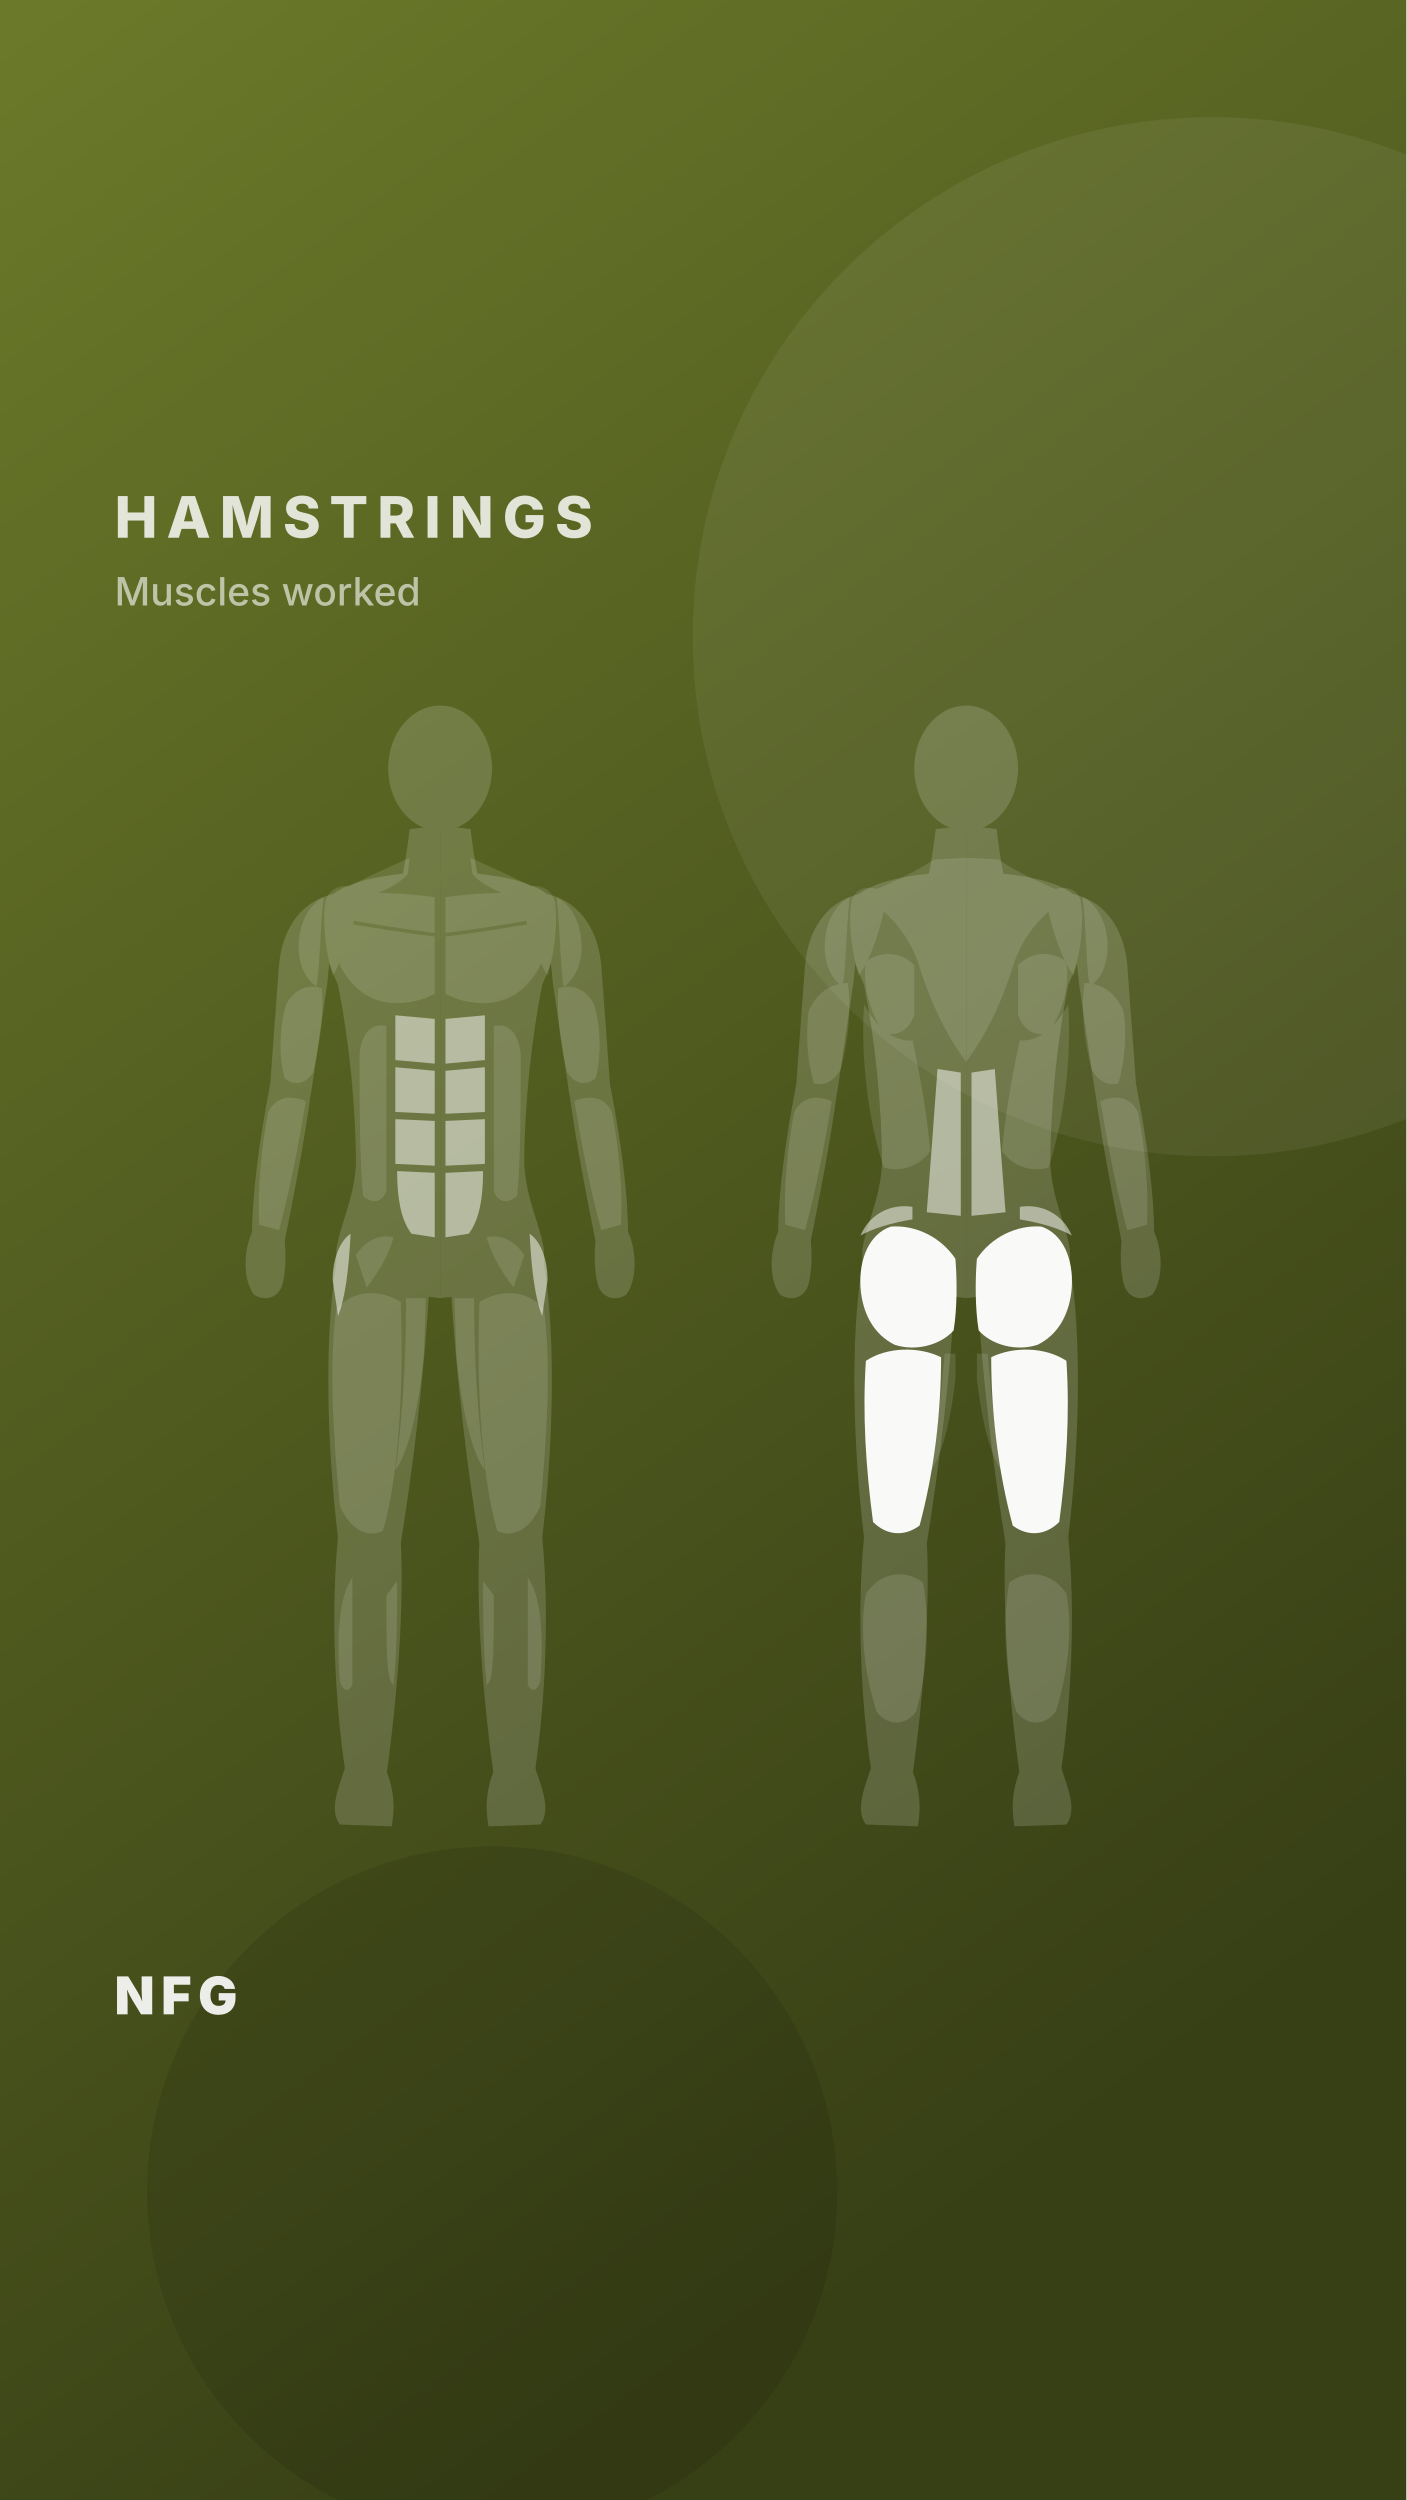
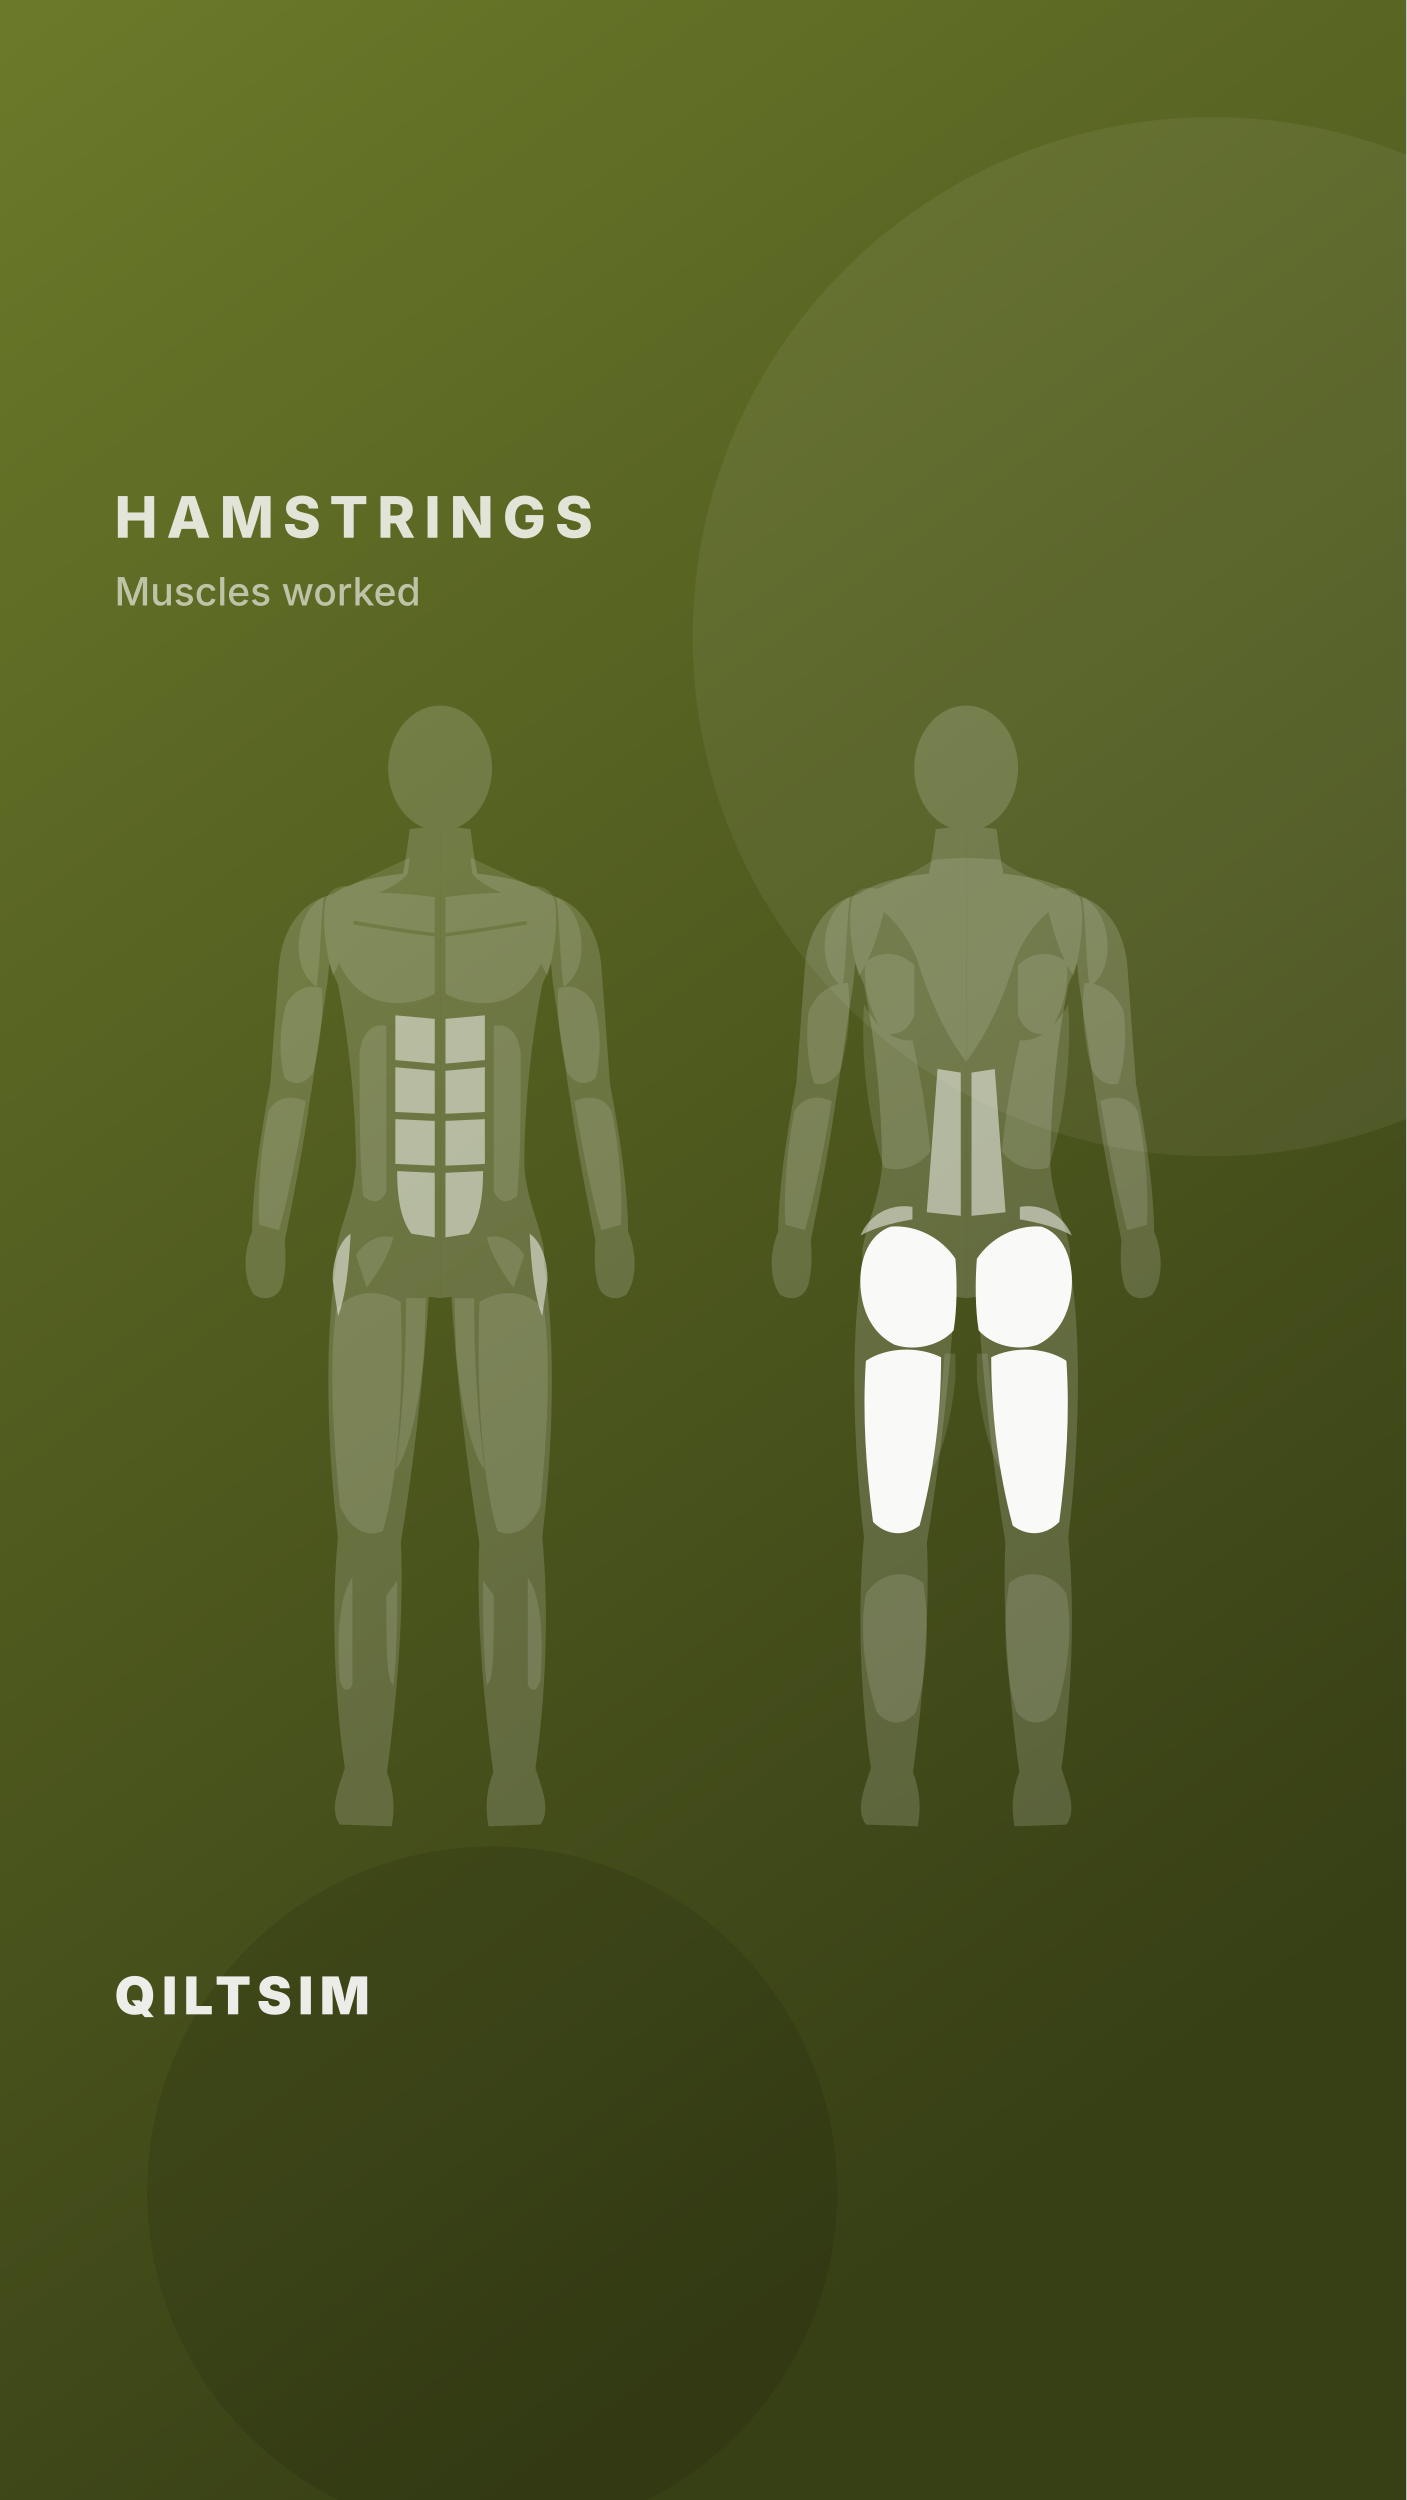
<svg xmlns="http://www.w3.org/2000/svg" viewBox="0 0 1080 1920" width="1080" height="1920" role="img" aria-label="Single-Leg Romanian Deadlift: muscles worked">
  <defs>
    <linearGradient id="bg" x1="0" y1="0" x2="0.4" y2="1">
      <stop offset="0" stop-color="#6B7A2A" />
      <stop offset="1" stop-color="#373F15" />
    </linearGradient>
  </defs>
  <rect width="1080" height="1920" fill="url(#bg)" />
  <circle cx="931" cy="489" r="399" fill="#FFFFFF" fill-opacity="0.06" />
  <circle cx="378" cy="1683" r="265" fill="#000000" fill-opacity="0.10" />
  <g transform="translate(338.0,535.0) scale(1.375)">
    <g opacity="0.16">
      <ellipse cx="0" cy="40" rx="29" ry="35" fill="#FFFFFF" />
      <path d="M0,72 L17,74 C18,82 19,90 21,100 L0,102 Z" fill="#FFFFFF" />
      <path d="M0,72 L17,74 C18,82 19,90 21,100 L0,102 Z" fill="#FFFFFF" transform="scale(-1,1)" />
      <path d="M0,98 L22,99 C40,101 55,105 63,113 C70,121 66,141 57,161 C51,191 47,229 47,261 C48,281 56,295 58,309 L58,322 C40,330 18,334 0,336 Z" fill="#FFFFFF" />
      <path d="M0,98 L22,99 C40,101 55,105 63,113 C70,121 66,141 57,161 C51,191 47,229 47,261 C48,281 56,295 58,309 L58,322 C40,330 18,334 0,336 Z" fill="#FFFFFF" transform="scale(-1,1)" />
      <path d="M58,110 C76,113 88,128 90,150 L95,218 C91,227 77,229 72,221 L63,160 Z" fill="#FFFFFF" />
      <path d="M58,110 C76,113 88,128 90,150 L95,218 C91,227 77,229 72,221 L63,160 Z" fill="#FFFFFF" transform="scale(-1,1)" />
      <path d="M72,220 L95,217 C101,248 105,278 105,300 L87,305 C82,280 76,250 72,220 Z" fill="#FFFFFF" />
      <path d="M72,220 L95,217 C101,248 105,278 105,300 L87,305 C82,280 76,250 72,220 Z" fill="#FFFFFF" transform="scale(-1,1)" />
      <path d="M87,303 L105,299 C110,310 110,326 104,334 C98,338 90,336 88,328 C86,320 86,310 87,303 Z" fill="#FFFFFF" />
      <path d="M87,303 L105,299 C110,310 110,326 104,334 C98,338 90,336 88,328 C86,320 86,310 87,303 Z" fill="#FFFFFF" transform="scale(-1,1)" />
      <path d="M6,330 L58,317 C65,360 63,420 57,470 L22,473 C15,430 9,380 6,330 Z" fill="#FFFFFF" />
      <path d="M6,330 L58,317 C65,360 63,420 57,470 L22,473 C15,430 9,380 6,330 Z" fill="#FFFFFF" transform="scale(-1,1)" />
      <path d="M22,471 L57,469 C61,510 59,560 53,600 L30,603 C24,560 20,510 22,471 Z" fill="#FFFFFF" />
      <path d="M22,471 L57,469 C61,510 59,560 53,600 L30,603 C24,560 20,510 22,471 Z" fill="#FFFFFF" transform="scale(-1,1)" />
      <path d="M30,600 L53,598 C57,610 62,622 56,630 L27,631 C25,620 26,610 30,600 Z" fill="#FFFFFF" />
      <path d="M30,600 L53,598 C57,610 62,622 56,630 L27,631 C25,620 26,610 30,600 Z" fill="#FFFFFF" transform="scale(-1,1)" />
    </g>
    <g opacity="0.12">
      <path d="M17,90 C30,96 44,102 56,109 L40,112 C30,108 22,104 18,99 Z" fill="#FFFFFF" />
      <path d="M17,90 C30,96 44,102 56,109 L40,112 C30,108 22,104 18,99 Z" fill="#FFFFFF" transform="scale(-1,1)" />
      <path d="M44,108 C54,103 62,107 64,114 C66,126 64,142 60,156 C54,146 48,128 44,108 Z" fill="#FFFFFF" />
      <path d="M44,108 C54,103 62,107 64,114 C66,126 64,142 60,156 C54,146 48,128 44,108 Z" fill="#FFFFFF" transform="scale(-1,1)" />
      <path d="M65,112 C73,116 79,126 79,140 C79,150 75,158 69,162 C67,150 67,128 65,112 Z" fill="#FFFFFF" />
      <path d="M65,112 C73,116 79,126 79,140 C79,150 75,158 69,162 C67,150 67,128 65,112 Z" fill="#FFFFFF" transform="scale(-1,1)" />
      <path d="M3,134 C20,132 38,129 56,126 C58,134 58,142 56,150 C50,162 40,170 28,171 C17,172 9,169 3,166 Z" fill="#FFFFFF" />
      <path d="M3,134 C20,132 38,129 56,126 C58,134 58,142 56,150 C50,162 40,170 28,171 C17,172 9,169 3,166 Z" fill="#FFFFFF" transform="scale(-1,1)" />
      <path d="M3,112 C18,110 34,109 46,110 C51,114 54,119 55,124 C38,127 20,130 3,132 Z" fill="#FFFFFF" />
      <path d="M3,112 C18,110 34,109 46,110 C51,114 54,119 55,124 C38,127 20,130 3,132 Z" fill="#FFFFFF" transform="scale(-1,1)" />
      <path d="M66,163 C74,160 82,164 86,172 C90,186 90,200 87,213 C81,218 75,216 71,210 C67,194 65,177 66,163 Z" fill="#FFFFFF" />
      <path d="M66,163 C74,160 82,164 86,172 C90,186 90,200 87,213 C81,218 75,216 71,210 C67,194 65,177 66,163 Z" fill="#FFFFFF" transform="scale(-1,1)" />
      <path d="M75,226 C84,222 92,224 96,232 C100,252 102,276 101,295 L90,298 C84,276 79,250 75,226 Z" fill="#FFFFFF" />
      <path d="M75,226 C84,222 92,224 96,232 C100,252 102,276 101,295 L90,298 C84,276 79,250 75,226 Z" fill="#FFFFFF" transform="scale(-1,1)" />
      <path d="M30,184 C38,182 44,188 45,200 C45,230 45,258 43,279 C37,284 32,282 30,276 C30,246 30,214 30,184 Z" fill="#FFFFFF" />
      <path d="M30,184 C38,182 44,188 45,200 C45,230 45,258 43,279 C37,284 32,282 30,276 C30,246 30,214 30,184 Z" fill="#FFFFFF" transform="scale(-1,1)" />
      <path d="M26,302 C34,300 42,304 47,312 L41,330 C35,322 29,313 26,302 Z" fill="#FFFFFF" />
      <path d="M26,302 C34,300 42,304 47,312 L41,330 C35,322 29,313 26,302 Z" fill="#FFFFFF" transform="scale(-1,1)" />
      <path d="M22,338 C34,331 48,331 58,342 C62,372 60,410 56,452 C50,466 40,470 32,466 C24,440 20,390 22,338 Z" fill="#FFFFFF" />
      <path d="M22,338 C34,331 48,331 58,342 C62,372 60,410 56,452 C50,466 40,470 32,466 C24,440 20,390 22,338 Z" fill="#FFFFFF" transform="scale(-1,1)" />
      <path d="M8,336 L19,336 C19,372 21,402 25,432 C17,422 11,392 9,366 Z" fill="#FFFFFF" />
      <path d="M8,336 L19,336 C19,372 21,402 25,432 C17,422 11,392 9,366 Z" fill="#FFFFFF" transform="scale(-1,1)" />
      <path d="M49,492 C56,502 58,522 56,550 C54,556 51,556 49,552 C49,530 49,512 49,492 Z" fill="#FFFFFF" />
      <path d="M49,492 C56,502 58,522 56,550 C54,556 51,556 49,552 C49,530 49,512 49,492 Z" fill="#FFFFFF" transform="scale(-1,1)" />
      <path d="M24,494 C24,512 24,532 26,552 C30,550 30,532 30,502 Z" fill="#FFFFFF" />
      <path d="M24,494 C24,512 24,532 26,552 C30,550 30,532 30,502 Z" fill="#FFFFFF" transform="scale(-1,1)" />
    </g>
    <g opacity="0.5">
      <path d="M3,180 L25,178 L25,203 L3,205 Z" fill="#FFFFFF" />
      <path d="M3,180 L25,178 L25,203 L3,205 Z" fill="#FFFFFF" transform="scale(-1,1)" />
      <path d="M3,209 L25,207 L25,232 L3,233 Z" fill="#FFFFFF" />
      <path d="M3,209 L25,207 L25,232 L3,233 Z" fill="#FFFFFF" transform="scale(-1,1)" />
      <path d="M3,237 L25,236 L25,261 L3,262 Z" fill="#FFFFFF" />
      <path d="M3,237 L25,236 L25,261 L3,262 Z" fill="#FFFFFF" transform="scale(-1,1)" />
      <path d="M3,266 L24,265 C24,280 22,292 16,300 L3,302 Z" fill="#FFFFFF" />
      <path d="M3,266 L24,265 C24,280 22,292 16,300 L3,302 Z" fill="#FFFFFF" transform="scale(-1,1)" />
      <path d="M50,300 C56,304 60,314 60,326 L57,346 C53,336 51,320 50,300 Z" fill="#FFFFFF" />
      <path d="M50,300 C56,304 60,314 60,326 L57,346 C53,336 51,320 50,300 Z" fill="#FFFFFF" transform="scale(-1,1)" />
    </g>
  </g>
  <g transform="translate(742.0,535.0) scale(1.375)">
    <g opacity="0.16">
      <ellipse cx="0" cy="40" rx="29" ry="35" fill="#FFFFFF" />
      <path d="M0,72 L17,74 C18,82 19,90 21,100 L0,102 Z" fill="#FFFFFF" />
      <path d="M0,72 L17,74 C18,82 19,90 21,100 L0,102 Z" fill="#FFFFFF" transform="scale(-1,1)" />
      <path d="M0,98 L22,99 C40,101 55,105 63,113 C70,121 66,141 57,161 C51,191 47,229 47,261 C48,281 56,295 58,309 L58,322 C40,330 18,334 0,336 Z" fill="#FFFFFF" />
      <path d="M0,98 L22,99 C40,101 55,105 63,113 C70,121 66,141 57,161 C51,191 47,229 47,261 C48,281 56,295 58,309 L58,322 C40,330 18,334 0,336 Z" fill="#FFFFFF" transform="scale(-1,1)" />
      <path d="M58,110 C76,113 88,128 90,150 L95,218 C91,227 77,229 72,221 L63,160 Z" fill="#FFFFFF" />
      <path d="M58,110 C76,113 88,128 90,150 L95,218 C91,227 77,229 72,221 L63,160 Z" fill="#FFFFFF" transform="scale(-1,1)" />
      <path d="M72,220 L95,217 C101,248 105,278 105,300 L87,305 C82,280 76,250 72,220 Z" fill="#FFFFFF" />
      <path d="M72,220 L95,217 C101,248 105,278 105,300 L87,305 C82,280 76,250 72,220 Z" fill="#FFFFFF" transform="scale(-1,1)" />
      <path d="M87,303 L105,299 C110,310 110,326 104,334 C98,338 90,336 88,328 C86,320 86,310 87,303 Z" fill="#FFFFFF" />
      <path d="M87,303 L105,299 C110,310 110,326 104,334 C98,338 90,336 88,328 C86,320 86,310 87,303 Z" fill="#FFFFFF" transform="scale(-1,1)" />
      <path d="M6,330 L58,317 C65,360 63,420 57,470 L22,473 C15,430 9,380 6,330 Z" fill="#FFFFFF" />
      <path d="M6,330 L58,317 C65,360 63,420 57,470 L22,473 C15,430 9,380 6,330 Z" fill="#FFFFFF" transform="scale(-1,1)" />
      <path d="M22,471 L57,469 C61,510 59,560 53,600 L30,603 C24,560 20,510 22,471 Z" fill="#FFFFFF" />
      <path d="M22,471 L57,469 C61,510 59,560 53,600 L30,603 C24,560 20,510 22,471 Z" fill="#FFFFFF" transform="scale(-1,1)" />
      <path d="M30,600 L53,598 C57,610 62,622 56,630 L27,631 C25,620 26,610 30,600 Z" fill="#FFFFFF" />
      <path d="M30,600 L53,598 C57,610 62,622 56,630 L27,631 C25,620 26,610 30,600 Z" fill="#FFFFFF" transform="scale(-1,1)" />
    </g>
    <g opacity="0.12">
      <path d="M0,90 L18,91 C30,99 44,105 58,111 C46,119 34,129 27,148 C21,168 12,188 0,204 Z" fill="#FFFFFF" />
      <path d="M0,90 L18,91 C30,99 44,105 58,111 C46,119 34,129 27,148 C21,168 12,188 0,204 Z" fill="#FFFFFF" transform="scale(-1,1)" />
      <path d="M44,110 C54,104 62,107 64,114 C66,126 64,142 60,156 C53,146 47,128 44,110 Z" fill="#FFFFFF" />
      <path d="M44,110 C54,104 62,107 64,114 C66,126 64,142 60,156 C53,146 47,128 44,110 Z" fill="#FFFFFF" transform="scale(-1,1)" />
      <path d="M65,112 C73,116 79,126 79,140 C79,150 75,158 69,162 C67,150 67,128 65,112 Z" fill="#FFFFFF" />
      <path d="M65,112 C73,116 79,126 79,140 C79,150 75,158 69,162 C67,150 67,128 65,112 Z" fill="#FFFFFF" transform="scale(-1,1)" />
      <path d="M29,150 C37,142 48,142 56,148 C58,161 54,176 46,188 C38,190 32,186 29,178 Z" fill="#FFFFFF" />
      <path d="M29,150 C37,142 48,142 56,148 C58,161 54,176 46,188 C38,190 32,186 29,178 Z" fill="#FFFFFF" transform="scale(-1,1)" />
      <path d="M30,192 C40,193 50,185 57,172 C59,200 55,236 46,263 C36,266 26,262 20,254 C22,232 26,210 30,192 Z" fill="#FFFFFF" />
      <path d="M30,192 C40,193 50,185 57,172 C59,200 55,236 46,263 C36,266 26,262 20,254 C22,232 26,210 30,192 Z" fill="#FFFFFF" transform="scale(-1,1)" />
      <path d="M66,160 C76,160 84,166 88,176 C90,192 88,206 85,216 C79,218 73,214 70,208 C66,192 64,176 66,160 Z" fill="#FFFFFF" />
      <path d="M66,160 C76,160 84,166 88,176 C90,192 88,206 85,216 C79,218 73,214 70,208 C66,192 64,176 66,160 Z" fill="#FFFFFF" transform="scale(-1,1)" />
      <path d="M75,226 C84,222 92,224 96,232 C100,252 102,276 101,295 L90,298 C84,276 79,250 75,226 Z" fill="#FFFFFF" />
      <path d="M75,226 C84,222 92,224 96,232 C100,252 102,276 101,295 L90,298 C84,276 79,250 75,226 Z" fill="#FFFFFF" transform="scale(-1,1)" />
      <path d="M6,367 L12,367 C14,391 16,411 20,433 C12,421 8,399 6,381 Z" fill="#FFFFFF" />
      <path d="M6,367 L12,367 C14,391 16,411 20,433 C12,421 8,399 6,381 Z" fill="#FFFFFF" transform="scale(-1,1)" />
      <path d="M24,495 C34,487 48,489 56,501 C60,523 56,549 50,567 C44,575 34,575 28,567 C22,547 20,519 24,495 Z" fill="#FFFFFF" />
      <path d="M24,495 C34,487 48,489 56,501 C60,523 56,549 50,567 C44,575 34,575 28,567 C22,547 20,519 24,495 Z" fill="#FFFFFF" transform="scale(-1,1)" />
    </g>
    <g opacity="0.5">
      <path d="M3,210 L16,208 C18,236 20,262 22,288 L3,290 Z" fill="#FFFFFF" />
      <path d="M3,210 L16,208 C18,236 20,262 22,288 L3,290 Z" fill="#FFFFFF" transform="scale(-1,1)" />
      <path d="M30,285 C42,283 54,289 59,301 C52,297 42,294 30,292 Z" fill="#FFFFFF" />
      <path d="M30,285 C42,283 54,289 59,301 C52,297 42,294 30,292 Z" fill="#FFFFFF" transform="scale(-1,1)" />
    </g>
    <g opacity="0.96">
      <path d="M6,314 C14,302 28,295 42,296 C54,300 60,314 59,330 C58,344 52,356 40,362 C28,366 14,362 7,354 C5,342 5,326 6,314 Z" fill="#FFFFFF" />
      <path d="M6,314 C14,302 28,295 42,296 C54,300 60,314 59,330 C58,344 52,356 40,362 C28,366 14,362 7,354 C5,342 5,326 6,314 Z" fill="#FFFFFF" transform="scale(-1,1)" />
      <path d="M14,369 C26,363 44,363 56,371 C58,401 56,431 52,461 C44,469 34,469 26,463 C18,433 14,401 14,369 Z" fill="#FFFFFF" />
      <path d="M14,369 C26,363 44,363 56,371 C58,401 56,431 52,461 C44,469 34,469 26,463 C18,433 14,401 14,369 Z" fill="#FFFFFF" transform="scale(-1,1)" />
    </g>
  </g>
  <text x="88" y="413" fill="#FFFFFF" fill-opacity="0.82" font-family="Inter, 'Helvetica Neue', Helvetica, Arial, sans-serif" font-size="44" font-weight="800" letter-spacing="7">HAMSTRINGS</text>
  <text x="88" y="465" fill="#FFFFFF" fill-opacity="0.6" font-family="Inter, 'Helvetica Neue', Helvetica, Arial, sans-serif" font-size="30" font-weight="500">Muscles worked</text>
-   <text x="88" y="1547" fill="#FFFFFF" fill-opacity="0.9" font-family="Inter, 'Helvetica Neue', Helvetica, Arial, sans-serif" font-size="40" font-weight="900" letter-spacing="5">NFG</text>
+   <text x="88" y="1547" fill="#FFFFFF" fill-opacity="0.9" font-family="Inter, 'Helvetica Neue', Helvetica, Arial, sans-serif" font-size="40" font-weight="900" letter-spacing="5">QILTSIM</text>
</svg>
